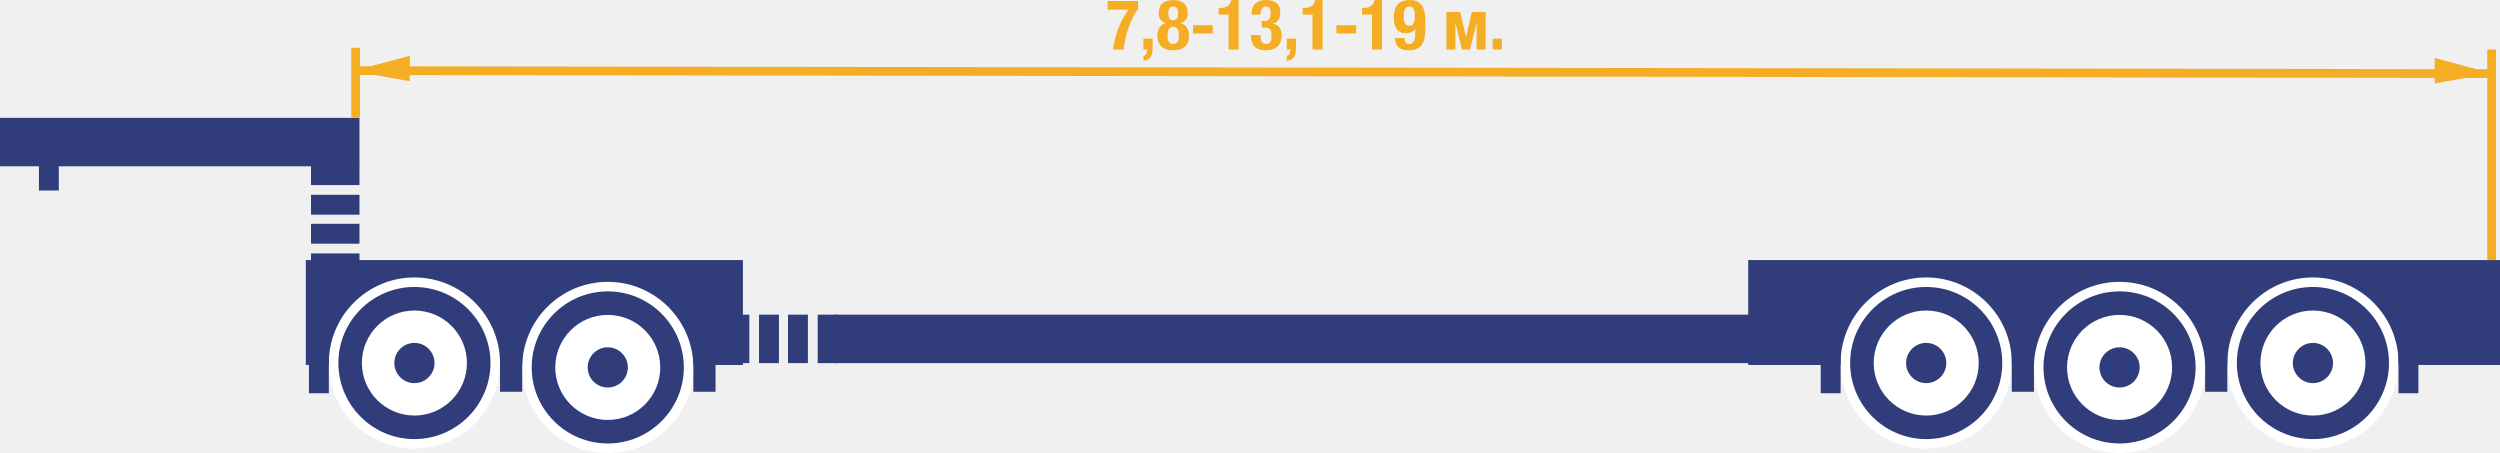
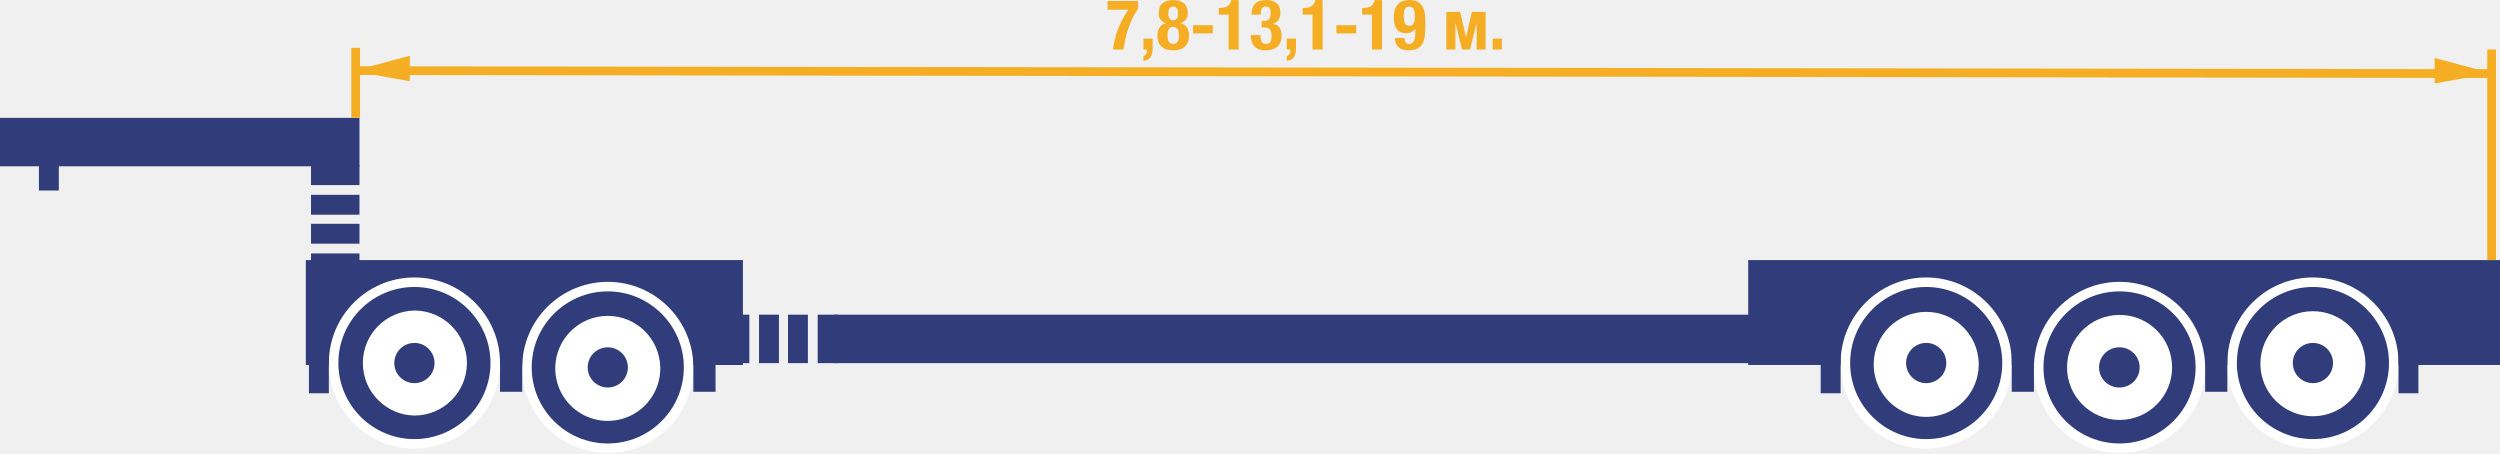
- <svg xmlns="http://www.w3.org/2000/svg" id="svg2" version="1.1" viewBox="0 0 285.984 51.82" height="51.82pt" width="285.984pt">
-   <defs id="defs4">
-     <g id="g6">
-       <symbol style="overflow:visible" id="glyph0-0" overflow="visible">
-         <path id="path9" d="m 3.531,-0.062 -3.062,0 0,-3.969 3.062,0 z m -3.125,-4.031 0,4.094 3.188,0 0,-4.094 z m 0,0" style="stroke:none" />
-       </symbol>
-       <symbol style="overflow:visible" id="glyph0-1" overflow="visible">
-         <path id="path12" d="m 1.453,0 1.156,0 0,-5.656 -0.844,0 C 1.703,-5.344 1.562,-5.113 1.344,-4.969 1.125,-4.82 0.82,-4.75 0.438,-4.75 l -0.109,0 0,0.75 1.125,0 z m 0,0" style="stroke:none" />
-       </symbol>
-       <symbol style="overflow:visible" id="glyph0-2" overflow="visible">
-         <path id="path15" d="m 2.609,-2.781 -2.25,0 0,0.938 2.25,0 z m 0,0" style="stroke:none" />
-       </symbol>
-       <symbol style="overflow:visible" id="glyph0-3" overflow="visible">
-         <path id="path18" d="m 1.266,-3.797 c 0,-0.156 0.004,-0.301 0.016,-0.438 C 1.289,-4.367 1.316,-4.488 1.359,-4.594 1.41,-4.695 1.477,-4.773 1.562,-4.828 1.645,-4.879 1.754,-4.906 1.891,-4.906 c 0.133,0 0.242,0.027 0.328,0.078 0.082,0.055 0.145,0.133 0.188,0.234 0.039,0.094 0.066,0.215 0.078,0.359 0.02,0.137 0.031,0.281 0.031,0.438 0,0.387 -0.047,0.664 -0.141,0.828 -0.094,0.168 -0.258,0.25 -0.484,0.25 -0.23,0 -0.391,-0.082 -0.484,-0.25 C 1.312,-3.133 1.266,-3.41 1.266,-3.797 Z m 0.094,2.484 -1.109,0 c 0,0.273 0.039,0.5 0.125,0.688 0.094,0.18 0.211,0.324 0.359,0.438 0.145,0.105 0.312,0.18 0.5,0.219 0.188,0.039 0.383,0.062 0.594,0.062 0.457,0 0.816,-0.086 1.078,-0.25 0.258,-0.176 0.445,-0.406 0.562,-0.688 0.125,-0.289 0.195,-0.625 0.219,-1 0.031,-0.375 0.047,-0.766 0.047,-1.172 0,-0.344 -0.023,-0.676 -0.062,-1 -0.043,-0.32 -0.125,-0.602 -0.25,-0.844 C 3.297,-5.098 3.113,-5.289 2.875,-5.438 2.645,-5.582 2.332,-5.656 1.938,-5.656 c -0.637,0 -1.102,0.172 -1.391,0.516 -0.293,0.344 -0.438,0.844 -0.438,1.5 0,0.262 0.023,0.5 0.078,0.719 C 0.238,-2.711 0.316,-2.531 0.422,-2.375 0.535,-2.219 0.68,-2.094 0.859,-2 1.035,-1.914 1.25,-1.875 1.5,-1.875 1.75,-1.875 1.961,-1.914 2.141,-2 2.328,-2.094 2.469,-2.211 2.562,-2.359 l 0.016,0 0,0.281 c 0,0.211 -0.012,0.402 -0.031,0.578 -0.012,0.18 -0.043,0.328 -0.094,0.453 -0.055,0.125 -0.125,0.227 -0.219,0.297 -0.086,0.074 -0.203,0.109 -0.359,0.109 -0.199,0 -0.336,-0.055 -0.406,-0.172 -0.074,-0.125 -0.109,-0.289 -0.109,-0.5 z m 0,0" style="stroke:none" />
-       </symbol>
-       <symbol style="overflow:visible" id="glyph0-4" overflow="visible">
-         <path id="path21" d="" style="stroke:none" />
-       </symbol>
-       <symbol style="overflow:visible" id="glyph0-5" overflow="visible">
-         <path id="path24" d="m 0.375,-4.297 1.562,0 0.672,2.875 0.672,-2.875 1.578,0 0,4.297 -1.031,0 0,-3.062 L 3.078,0 2.156,0 1.406,-3.062 1.406,0 0.375,0 Z m 0,0" style="stroke:none" />
-       </symbol>
-       <symbol style="overflow:visible" id="glyph0-6" overflow="visible">
-         <path id="path27" d="m 1.484,-1.25 -1.047,0 0,1.25 1.047,0 z m 0,0" style="stroke:none" />
-       </symbol>
-       <symbol style="overflow:visible" id="glyph0-7" overflow="visible">
-         <path id="path30" d="m 1.312,-1.766 c 0,-0.383 0.047,-0.656 0.141,-0.812 0.102,-0.164 0.27,-0.25 0.5,-0.25 0.219,0 0.375,0.086 0.469,0.25 0.102,0.156 0.156,0.43 0.156,0.812 0,0.168 -0.012,0.32 -0.031,0.453 C 2.535,-1.176 2.508,-1.055 2.469,-0.953 2.426,-0.859 2.363,-0.781 2.281,-0.719 2.195,-0.664 2.086,-0.641 1.953,-0.641 1.816,-0.641 1.707,-0.664 1.625,-0.719 1.539,-0.781 1.477,-0.859 1.438,-0.953 1.395,-1.055 1.363,-1.176 1.344,-1.312 1.32,-1.445 1.312,-1.598 1.312,-1.766 Z m 1.172,-2.453 1.109,0 c -0.012,-0.27 -0.062,-0.5 -0.156,-0.688 -0.086,-0.188 -0.199,-0.332 -0.344,-0.438 -0.137,-0.113 -0.305,-0.191 -0.5,-0.234 -0.188,-0.051 -0.383,-0.078 -0.578,-0.078 -0.469,0 -0.836,0.09 -1.094,0.266 -0.25,0.168 -0.438,0.398 -0.562,0.688 -0.117,0.293 -0.188,0.625 -0.219,1 -0.023,0.375 -0.031,0.766 -0.031,1.172 0,0.344 0.016,0.68 0.047,1 0.039,0.312 0.125,0.594 0.25,0.844 0.125,0.242 0.301,0.434 0.531,0.578 0.238,0.133 0.555,0.203 0.953,0.203 0.645,0 1.113,-0.164 1.406,-0.5 0.289,-0.344 0.438,-0.844 0.438,-1.5 0,-0.258 -0.027,-0.492 -0.078,-0.703 -0.055,-0.219 -0.137,-0.406 -0.25,-0.562 C 3.301,-3.336 3.16,-3.461 2.984,-3.547 2.805,-3.641 2.594,-3.688 2.344,-3.688 2.082,-3.688 1.863,-3.641 1.688,-3.547 1.508,-3.461 1.375,-3.344 1.281,-3.188 l -0.016,0 0,-0.281 c 0,-0.207 0.004,-0.398 0.016,-0.578 C 1.301,-4.223 1.336,-4.375 1.391,-4.5 c 0.051,-0.133 0.125,-0.234 0.219,-0.297 0.094,-0.07 0.211,-0.109 0.359,-0.109 0.188,0 0.316,0.059 0.391,0.172 0.082,0.117 0.125,0.289 0.125,0.516 z m 0,0" style="stroke:none" />
-       </symbol>
-       <symbol style="overflow:visible" id="glyph0-8" overflow="visible">
-         <path id="path33" d="m 1.484,-1.25 -1.047,0 0,1.25 0.406,0 0,0.109 c 0,0.145 -0.039,0.281 -0.109,0.406 -0.062,0.125 -0.164,0.195 -0.297,0.219 l 0,0.562 C 0.645,1.273 0.816,1.223 0.953,1.141 1.086,1.055 1.195,0.945 1.281,0.812 1.363,0.688 1.414,0.535 1.438,0.359 1.469,0.18 1.484,-0.004 1.484,-0.203 Z m 0,0" style="stroke:none" />
-       </symbol>
-       <symbol style="overflow:visible" id="glyph0-9" overflow="visible">
-         <path id="path36" d="m 3.406,-4.656 0,-0.891 -2.953,0 -0.219,3.078 1.031,0 c 0.02,-0.164 0.07,-0.289 0.156,-0.375 0.094,-0.094 0.223,-0.141 0.391,-0.141 0.133,0 0.242,0.023 0.328,0.062 0.082,0.031 0.148,0.094 0.203,0.188 0.051,0.086 0.086,0.203 0.109,0.359 0.02,0.156 0.031,0.352 0.031,0.578 0,0.375 -0.055,0.656 -0.156,0.844 C 2.223,-0.773 2.051,-0.688 1.812,-0.688 1.688,-0.688 1.586,-0.719 1.516,-0.781 1.441,-0.844 1.383,-0.922 1.344,-1.016 1.301,-1.109 1.273,-1.207 1.266,-1.312 1.254,-1.414 1.25,-1.516 1.25,-1.609 l -1.109,0 0,0.141 c 0,0.168 0.02,0.344 0.062,0.531 0.039,0.18 0.117,0.344 0.234,0.5 0.113,0.156 0.281,0.289 0.5,0.391 0.227,0.094 0.52,0.141 0.875,0.141 0.363,0 0.66,-0.047 0.891,-0.141 0.238,-0.094 0.426,-0.234 0.562,-0.422 C 3.398,-0.656 3.492,-0.875 3.547,-1.125 3.598,-1.383 3.625,-1.672 3.625,-1.984 c 0,-0.219 -0.023,-0.438 -0.062,-0.656 C 3.52,-2.859 3.445,-3.051 3.344,-3.219 3.238,-3.395 3.098,-3.535 2.922,-3.641 2.742,-3.742 2.52,-3.797 2.25,-3.797 2,-3.797 1.789,-3.758 1.625,-3.688 1.457,-3.625 1.316,-3.52 1.203,-3.375 l -0.016,0 0.125,-1.281 z m 0,0" style="stroke:none" />
-       </symbol>
-       <symbol style="overflow:visible" id="glyph0-10" overflow="visible">
-         <path id="path39" d="m 0.141,-2.641 c 0,0.5 0.023,0.93 0.078,1.281 0.062,0.344 0.16,0.625 0.297,0.844 0.133,0.219 0.316,0.375 0.547,0.469 0.227,0.094 0.516,0.141 0.859,0.141 0.414,0 0.742,-0.078 0.984,-0.234 C 3.145,-0.305 3.32,-0.531 3.438,-0.812 3.551,-1.094 3.625,-1.41 3.656,-1.766 3.688,-2.129 3.703,-2.508 3.703,-2.906 c 0,-0.5 -0.031,-0.926 -0.094,-1.281 C 3.555,-4.539 3.461,-4.828 3.328,-5.047 3.191,-5.266 3.008,-5.422 2.781,-5.516 2.551,-5.609 2.266,-5.656 1.922,-5.656 c -0.43,0 -0.762,0.086 -1,0.25 -0.23,0.168 -0.406,0.391 -0.531,0.672 -0.117,0.281 -0.188,0.605 -0.219,0.969 -0.023,0.355 -0.031,0.73 -0.031,1.125 z m 1.156,0.25 0,-0.625 c 0,-0.352 0.008,-0.648 0.031,-0.891 0.02,-0.25 0.051,-0.445 0.094,-0.594 0.039,-0.156 0.102,-0.258 0.188,-0.312 0.082,-0.062 0.188,-0.094 0.312,-0.094 0.125,0 0.223,0.027 0.297,0.078 0.082,0.043 0.145,0.133 0.188,0.266 0.051,0.125 0.086,0.305 0.109,0.531 0.02,0.219 0.031,0.512 0.031,0.875 l 0,0.609 c 0,0.367 -0.012,0.672 -0.031,0.922 -0.023,0.242 -0.055,0.434 -0.094,0.578 -0.043,0.148 -0.105,0.25 -0.188,0.312 -0.086,0.062 -0.188,0.094 -0.312,0.094 -0.125,0 -0.23,-0.02 -0.312,-0.062 C 1.535,-0.754 1.473,-0.844 1.422,-0.969 1.379,-1.102 1.348,-1.285 1.328,-1.516 c -0.023,-0.227 -0.031,-0.52 -0.031,-0.875 z m 0,0" style="stroke:none" />
-       </symbol>
-       <symbol style="overflow:visible" id="glyph0-11" overflow="visible">
-         <path id="path42" d="m 3.656,-5.547 -3.484,0 0,0.984 2.391,0 C 2.281,-4.176 2.035,-3.785 1.828,-3.391 1.629,-3.004 1.457,-2.613 1.312,-2.219 1.176,-1.832 1.066,-1.453 0.984,-1.078 0.898,-0.703 0.836,-0.344 0.797,0 L 2,0 c 0.051,-0.395 0.117,-0.801 0.203,-1.219 0.094,-0.414 0.207,-0.82 0.344,-1.219 0.145,-0.406 0.305,-0.797 0.484,-1.172 0.188,-0.375 0.395,-0.727 0.625,-1.062 z m 0,0" style="stroke:none" />
-       </symbol>
-       <symbol style="overflow:visible" id="glyph0-12" overflow="visible">
-         <path id="path45" d="m 1.266,-1.656 -1.109,0 0,0.031 c 0,0.543 0.133,0.965 0.406,1.266 C 0.832,-0.055 1.242,0.094 1.797,0.094 2.191,0.094 2.508,0.039 2.75,-0.062 3,-0.164 3.191,-0.301 3.328,-0.469 3.461,-0.633 3.555,-0.816 3.609,-1.016 3.66,-1.211 3.688,-1.41 3.688,-1.609 3.688,-1.961 3.609,-2.258 3.453,-2.5 3.297,-2.738 3.035,-2.883 2.672,-2.938 l 0,-0.016 c 0.27,-0.062 0.477,-0.203 0.625,-0.422 0.156,-0.219 0.234,-0.492 0.234,-0.828 0,-0.5 -0.141,-0.863 -0.422,-1.094 C 2.828,-5.535 2.426,-5.656 1.906,-5.656 c -0.543,0 -0.961,0.137 -1.25,0.406 -0.281,0.273 -0.422,0.695 -0.422,1.266 l 1.062,0 c 0,-0.133 0.004,-0.258 0.016,-0.375 0.02,-0.113 0.051,-0.211 0.094,-0.297 0.039,-0.082 0.098,-0.145 0.172,-0.188 0.082,-0.039 0.18,-0.062 0.297,-0.062 0.188,0 0.328,0.059 0.422,0.172 0.094,0.105 0.141,0.293 0.141,0.562 0,0.125 -0.016,0.242 -0.047,0.344 -0.023,0.105 -0.059,0.199 -0.109,0.281 -0.055,0.086 -0.121,0.152 -0.203,0.203 -0.086,0.055 -0.184,0.078 -0.297,0.078 l -0.375,0 0,0.75 0.375,0 c 0.164,0 0.297,0.027 0.391,0.078 0.094,0.055 0.164,0.125 0.219,0.219 0.051,0.086 0.086,0.184 0.109,0.297 0.02,0.117 0.031,0.242 0.031,0.375 0,0.117 -0.012,0.23 -0.031,0.344 -0.012,0.117 -0.039,0.215 -0.078,0.297 -0.043,0.086 -0.105,0.152 -0.188,0.203 -0.086,0.043 -0.199,0.062 -0.344,0.062 -0.25,0 -0.418,-0.082 -0.5,-0.25 -0.086,-0.176 -0.125,-0.43 -0.125,-0.766 z m 0,0" style="stroke:none" />
-       </symbol>
-       <symbol style="overflow:visible" id="glyph0-13" overflow="visible">
-         <path id="path48" d="m 0.109,-2.125 0,0.953 2.016,0 0,1.172 1.062,0 0,-1.172 0.547,0 0,-0.906 -0.547,0 0,-3.578 -1.203,0 z M 2.125,-4.219 l 0,2.141 -1.109,0 1.094,-2.141 z m 0,0" style="stroke:none" />
-       </symbol>
-     </g>
-   </defs>
-   <path style="fill:#303d7a;fill-opacity:1;fill-rule:nonzero;stroke:none" d="m 285.984,41.75 -86,0 0,-12 86,0 z m 0,0" id="path299" />
-   <path style="fill:#303d7a;fill-opacity:1;fill-rule:nonzero;stroke:none" d="m 41.121,19.023 -41.121,0 0,-5.543 41.121,0 z m 0,0" id="path301" />
-   <path style="fill:#303d7a;fill-opacity:1;fill-rule:nonzero;stroke:none" d="m 212.793,41.539 -117.391,0 0,-5.543 117.391,0 z m 0,0" id="path303" />
-   <path style="fill:#303d7a;fill-opacity:1;fill-rule:nonzero;stroke:none" d="m 6.727,21.793 -2.273,0 0,-5.543 2.273,0 z m 0,0" id="path305" />
-   <path style="fill:#303d7a;fill-opacity:1;fill-rule:nonzero;stroke:none" d="m 35.578,25.601 5.543,0 0,2.273 -5.543,0 z m 0,0" id="path307" />
-   <path style="fill:#303d7a;fill-opacity:1;fill-rule:nonzero;stroke:none" d="m 35.578,28.992 5.543,0 0,2.277 -5.543,0 z m 0,0" id="path309" />
-   <path style="fill:#303d7a;fill-opacity:1;fill-rule:nonzero;stroke:none" d="m 35.578,22.285 5.543,0 0,2.273 -5.543,0 z m 0,0" id="path311" />
-   <path style="fill:#303d7a;fill-opacity:1;fill-rule:nonzero;stroke:none" d="m 35.578,18.898 5.543,0 0,2.273 -5.543,0 z m 0,0" id="path313" />
-   <path style="fill:#303d7a;fill-opacity:1;fill-rule:nonzero;stroke:none" d="m 90.144,35.996 2.273,0 0,5.543 -2.273,0 z m 0,0" id="path315" />
-   <path style="fill:#303d7a;fill-opacity:1;fill-rule:nonzero;stroke:none" d="m 93.539,35.996 2.273,0 0,5.543 -2.273,0 z m 0,0" id="path317" />
-   <path style="fill:#303d7a;fill-opacity:1;fill-rule:nonzero;stroke:none" d="m 86.828,35.996 2.277,0 0,5.543 -2.277,0 z m 0,0" id="path319" />
-   <path style="fill:#303d7a;fill-opacity:1;fill-rule:nonzero;stroke:none" d="m 83.441,35.996 2.277,0 0,5.543 -2.277,0 z m 0,0" id="path321" />
-   <path style="fill:#303d7a;fill-opacity:1;fill-rule:nonzero;stroke:none" d="m 273.832,41.527 c 0,5.105 -4.141,9.246 -9.25,9.246 -5.105,0 -9.242,-4.141 -9.242,-9.246 0,-5.105 4.137,-9.242 9.242,-9.242 5.109,0 9.25,4.137 9.25,9.242" id="path331" />
-   <path style="fill:#ffffff;fill-opacity:1;fill-rule:nonzero;stroke:none" d="m 264.582,32.828 c -4.797,0 -8.699,3.902 -8.699,8.699 0,4.797 3.902,8.703 8.699,8.703 4.801,0 8.703,-3.906 8.703,-8.703 0,-4.797 -3.902,-8.699 -8.703,-8.699 m 0,18.488 c -5.398,0 -9.789,-4.391 -9.789,-9.789 0,-5.398 4.391,-9.789 9.789,-9.789 5.398,0 9.793,4.391 9.793,9.789 0,5.398 -4.395,9.789 -9.793,9.789" id="path333" />
-   <path style="fill:#ffffff;fill-opacity:1;fill-rule:nonzero;stroke:none" d="m 270.59,41.527 c 0,3.316 -2.687,6.008 -6.004,6.008 -3.32,0 -6.008,-2.691 -6.008,-6.008 0,-3.316 2.688,-6.004 6.008,-6.004 3.316,0 6.004,2.688 6.004,6.004" id="path335" />
-   <path style="fill:#303d7a;fill-opacity:1;fill-rule:nonzero;stroke:none" d="m 266.34,41.527 c 0,0.973 -0.789,1.754 -1.754,1.754 -0.969,0 -1.758,-0.781 -1.758,-1.754 0,-0.969 0.789,-1.754 1.758,-1.754 0.965,0 1.754,0.785 1.754,1.754" id="path337" />
-   <path style="fill:#303d7a;fill-opacity:1;fill-rule:nonzero;stroke:none" d="m 264.582,43.828 c -1.266,0 -2.297,-1.031 -2.297,-2.301 0,-1.266 1.031,-2.301 2.297,-2.301 1.27,0 2.301,1.035 2.301,2.301 0,1.27 -1.031,2.301 -2.301,2.301" id="path339" />
-   <path style="fill:#303d7a;fill-opacity:1;fill-rule:nonzero;stroke:none" d="m 251.711,42.031 c 0,5.105 -4.141,9.246 -9.246,9.246 -5.105,0 -9.246,-4.141 -9.246,-9.246 0,-5.105 4.141,-9.246 9.246,-9.246 5.105,0 9.246,4.141 9.246,9.246" id="path341" />
-   <path style="fill:#ffffff;fill-opacity:1;fill-rule:nonzero;stroke:none" d="m 242.465,33.332 c -4.797,0 -8.703,3.898 -8.703,8.699 0,4.797 3.906,8.699 8.703,8.699 4.797,0 8.699,-3.902 8.699,-8.699 0,-4.801 -3.902,-8.699 -8.699,-8.699 m 0,18.488 c -5.398,0 -9.793,-4.391 -9.793,-9.789 0,-5.398 4.395,-9.789 9.793,-9.789 5.398,0 9.789,4.391 9.789,9.789 0,5.398 -4.391,9.789 -9.789,9.789" id="path343" />
-   <path style="fill:#ffffff;fill-opacity:1;fill-rule:nonzero;stroke:none" d="m 248.473,42.031 c 0,3.316 -2.691,6.008 -6.008,6.008 -3.316,0 -6.008,-2.691 -6.008,-6.008 0,-3.316 2.691,-6.008 6.008,-6.008 3.316,0 6.008,2.691 6.008,6.008" id="path345" />
-   <path style="fill:#303d7a;fill-opacity:1;fill-rule:nonzero;stroke:none" d="m 244.219,42.031 c 0,0.969 -0.785,1.754 -1.754,1.754 -0.969,0 -1.754,-0.785 -1.754,-1.754 0,-0.969 0.785,-1.754 1.754,-1.754 0.969,0 1.754,0.785 1.754,1.754" id="path347" />
-   <path style="fill:#303d7a;fill-opacity:1;fill-rule:nonzero;stroke:none" d="m 242.465,44.328 c -1.27,0 -2.301,-1.027 -2.301,-2.297 0,-1.266 1.031,-2.301 2.301,-2.301 1.27,0 2.297,1.035 2.297,2.301 0,1.27 -1.027,2.297 -2.297,2.297" id="path349" />
-   <path style="fill:#303d7a;fill-opacity:1;fill-rule:nonzero;stroke:none" d="m 229.59,41.527 c 0,5.105 -4.137,9.246 -9.246,9.246 -5.105,0 -9.246,-4.141 -9.246,-9.246 0,-5.105 4.141,-9.242 9.246,-9.242 5.109,0 9.246,4.137 9.246,9.242" id="path351" />
-   <path style="fill:#ffffff;fill-opacity:1;fill-rule:nonzero;stroke:none" d="m 220.344,32.828 c -4.797,0 -8.699,3.902 -8.699,8.699 0,4.797 3.902,8.703 8.699,8.703 4.797,0 8.703,-3.906 8.703,-8.703 0,-4.797 -3.906,-8.699 -8.703,-8.699 m 0,18.488 c -5.398,0 -9.789,-4.391 -9.789,-9.789 0,-5.398 4.391,-9.789 9.789,-9.789 5.398,0 9.793,4.391 9.793,9.789 0,5.398 -4.395,9.789 -9.793,9.789" id="path353" />
-   <path style="fill:#ffffff;fill-opacity:1;fill-rule:nonzero;stroke:none" d="m 226.352,41.527 c 0,3.316 -2.691,6.008 -6.008,6.008 -3.316,0 -6.004,-2.691 -6.004,-6.008 0,-3.316 2.687,-6.004 6.004,-6.004 3.316,0 6.008,2.688 6.008,6.004" id="path355" />
-   <path style="fill:#303d7a;fill-opacity:1;fill-rule:nonzero;stroke:none" d="m 222.098,41.527 c 0,0.973 -0.785,1.754 -1.754,1.754 -0.969,0 -1.754,-0.781 -1.754,-1.754 0,-0.969 0.785,-1.754 1.754,-1.754 0.969,0 1.754,0.785 1.754,1.754" id="path357" />
-   <path style="fill:#303d7a;fill-opacity:1;fill-rule:nonzero;stroke:none" d="m 220.344,43.828 c -1.266,0 -2.301,-1.031 -2.301,-2.301 0,-1.266 1.035,-2.301 2.301,-2.301 1.27,0 2.301,1.035 2.301,2.301 0,1.27 -1.031,2.301 -2.301,2.301" id="path359" />
-   <path style="fill:#303d7a;fill-opacity:1;fill-rule:nonzero;stroke:none" d="m 210.555,44.984 -2.277,0 0,-5.543 2.277,0 z m 0,0" id="path361" />
-   <path style="fill:#303d7a;fill-opacity:1;fill-rule:nonzero;stroke:none" d="m 276.648,44.984 -2.273,0 0,-5.543 2.273,0 z m 0,0" id="path363" />
-   <path style="fill:#303d7a;fill-opacity:1;fill-rule:nonzero;stroke:none" d="m 232.672,44.816 -2.539,0 0,-5.543 2.539,0 z m 0,0" id="path365" />
-   <path style="fill:#303d7a;fill-opacity:1;fill-rule:nonzero;stroke:none" d="m 254.793,44.816 -2.539,0 0,-5.543 2.539,0 z m 0,0" id="path367" />
-   <path style="fill:#303d7a;fill-opacity:1;fill-rule:nonzero;stroke:none" d="m 84.984,41.75 -50,0 0,-12 50,0 z m 0,0" id="path369" />
-   <path style="fill:#303d7a;fill-opacity:1;fill-rule:nonzero;stroke:none" d="m 78.773,42.031 c 0,5.105 -4.141,9.246 -9.246,9.246 -5.105,0 -9.246,-4.141 -9.246,-9.246 0,-5.105 4.141,-9.246 9.246,-9.246 5.105,0 9.246,4.141 9.246,9.246" id="path371" />
-   <path style="fill:#ffffff;fill-opacity:1;fill-rule:nonzero;stroke:none" d="m 69.527,33.332 c -4.797,0 -8.703,3.898 -8.703,8.699 0,4.797 3.906,8.699 8.703,8.699 4.797,0 8.699,-3.902 8.699,-8.699 0,-4.801 -3.902,-8.699 -8.699,-8.699 m 0,18.488 c -5.398,0 -9.793,-4.391 -9.793,-9.789 0,-5.398 4.395,-9.789 9.793,-9.789 5.398,0 9.789,4.391 9.789,9.789 0,5.398 -4.391,9.789 -9.789,9.789" id="path373" />
-   <path style="fill:#ffffff;fill-opacity:1;fill-rule:nonzero;stroke:none" d="m 75.531,42.031 c 0,3.316 -2.688,6.008 -6.004,6.008 -3.316,0 -6.008,-2.691 -6.008,-6.008 0,-3.316 2.691,-6.008 6.008,-6.008 3.316,0 6.004,2.691 6.004,6.008" id="path375" />
-   <path style="fill:#303d7a;fill-opacity:1;fill-rule:nonzero;stroke:none" d="m 71.281,42.031 c 0,0.969 -0.785,1.754 -1.754,1.754 -0.969,0 -1.754,-0.785 -1.754,-1.754 0,-0.969 0.785,-1.754 1.754,-1.754 0.969,0 1.754,0.785 1.754,1.754" id="path377" />
-   <path style="fill:#303d7a;fill-opacity:1;fill-rule:nonzero;stroke:none" d="m 69.527,44.328 c -1.27,0 -2.301,-1.027 -2.301,-2.297 0,-1.266 1.031,-2.301 2.301,-2.301 1.266,0 2.297,1.035 2.297,2.301 0,1.27 -1.031,2.297 -2.297,2.297" id="path379" />
-   <path style="fill:#303d7a;fill-opacity:1;fill-rule:nonzero;stroke:none" d="m 56.652,41.527 c 0,5.105 -4.141,9.246 -9.246,9.246 -5.105,0 -9.246,-4.141 -9.246,-9.246 0,-5.105 4.141,-9.242 9.246,-9.242 5.105,0 9.246,4.137 9.246,9.242" id="path381" />
-   <path style="fill:#ffffff;fill-opacity:1;fill-rule:nonzero;stroke:none" d="m 47.406,32.828 c -4.797,0 -8.699,3.902 -8.699,8.699 0,4.797 3.902,8.703 8.699,8.703 4.797,0 8.703,-3.906 8.703,-8.703 0,-4.797 -3.906,-8.699 -8.703,-8.699 m 0,18.488 c -5.398,0 -9.789,-4.391 -9.789,-9.789 0,-5.398 4.391,-9.789 9.789,-9.789 5.398,0 9.793,4.391 9.793,9.789 0,5.398 -4.395,9.789 -9.793,9.789" id="path383" />
-   <path style="fill:#ffffff;fill-opacity:1;fill-rule:nonzero;stroke:none" d="m 53.414,41.527 c 0,3.316 -2.691,6.008 -6.008,6.008 -3.316,0 -6.008,-2.691 -6.008,-6.008 0,-3.316 2.691,-6.004 6.008,-6.004 3.316,0 6.008,2.688 6.008,6.004" id="path385" />
-   <path style="fill:#303d7a;fill-opacity:1;fill-rule:nonzero;stroke:none" d="m 49.16,41.527 c 0,0.973 -0.785,1.754 -1.754,1.754 -0.969,0 -1.754,-0.781 -1.754,-1.754 0,-0.969 0.785,-1.754 1.754,-1.754 0.969,0 1.754,0.785 1.754,1.754" id="path387" />
-   <path style="fill:#303d7a;fill-opacity:1;fill-rule:nonzero;stroke:none" d="m 47.406,43.828 c -1.266,0 -2.297,-1.031 -2.297,-2.301 0,-1.266 1.031,-2.301 2.297,-2.301 1.27,0 2.301,1.035 2.301,2.301 0,1.27 -1.031,2.301 -2.301,2.301" id="path389" />
-   <path style="fill:#303d7a;fill-opacity:1;fill-rule:nonzero;stroke:none" d="m 37.617,44.984 -2.277,0 0,-5.543 2.277,0 z m 0,0" id="path391" />
-   <path style="fill:#303d7a;fill-opacity:1;fill-rule:nonzero;stroke:none" d="m 59.738,44.816 -2.539,0 0,-5.543 2.539,0 z m 0,0" id="path393" />
-   <path style="fill:#303d7a;fill-opacity:1;fill-rule:nonzero;stroke:none" d="m 81.855,44.816 -2.539,0 0,-5.543 2.539,0 z m 0,0" id="path395" />
-   <path style="fill:#f5ae23;fill-opacity:1;fill-rule:nonzero;stroke:none" d="m 41.187,13.465 -1,0 0,-7.996 1,0 z m 0,0" id="path1399" />
-   <path style="fill:#f5ae23;fill-opacity:1;fill-rule:nonzero;stroke:none" d="m 285.527,29.75 -1,0 0,-24.086 1,0 z m 0,0" id="path1401" />
-   <path style="fill:#f5ae23;fill-opacity:1;fill-rule:nonzero;stroke:none" d="M 285.027,8.918 41.168,8.582 l 0.004,-1 L 285.027,7.918 Z m 0,0" id="path1403" />
-   <path style="fill:#f5ae23;fill-opacity:1;fill-rule:nonzero;stroke:none" d="M 46.867,9.293 40.363,8.129 46.887,6.375 Z m 0,0" id="path1405" />
-   <path style="fill:#f5ae23;fill-opacity:1;fill-rule:nonzero;stroke:none" d="m 278.523,9.543 6.504,-1.164 -6.523,-1.754 z m 0,0" id="path1407" />
-   <path style="fill:#f5ae23;fill-opacity:1;fill-rule:nonzero;stroke:none" d="m 130.191,0.996 c -0.234,0.328 -0.441,0.684 -0.629,1.062 -0.184,0.375 -0.344,0.77 -0.48,1.168 -0.141,0.398 -0.254,0.805 -0.344,1.219 -0.094,0.414 -0.16,0.82 -0.211,1.223 l -1.207,0 c 0.043,-0.344 0.105,-0.703 0.191,-1.078 0.086,-0.375 0.199,-0.758 0.34,-1.148 0.141,-0.387 0.312,-0.781 0.516,-1.176 0.203,-0.395 0.445,-0.781 0.723,-1.16 l -2.387,0 0,-0.992 3.488,0 z m 0,0" id="path1409" />
-   <path style="fill:#f5ae23;fill-opacity:1;fill-rule:nonzero;stroke:none" d="m 131.855,5.457 c 0,0.195 -0.016,0.387 -0.043,0.562 -0.031,0.18 -0.086,0.336 -0.164,0.465 -0.082,0.133 -0.188,0.238 -0.324,0.32 -0.137,0.086 -0.312,0.133 -0.523,0.156 l 0,-0.559 c 0.137,-0.027 0.242,-0.102 0.312,-0.223 0.07,-0.125 0.102,-0.262 0.102,-0.41 l 0,-0.102 -0.414,0 0,-1.25 1.055,0 z m 0,0" id="path1411" />
-   <path style="fill:#f5ae23;fill-opacity:1;fill-rule:nonzero;stroke:none" d="m 133.801,2.129 c 0.102,0.129 0.238,0.191 0.406,0.191 0.172,0 0.309,-0.062 0.41,-0.191 0.102,-0.125 0.152,-0.328 0.152,-0.602 0,-0.516 -0.188,-0.773 -0.562,-0.773 -0.371,0 -0.559,0.258 -0.559,0.773 0,0.273 0.051,0.477 0.152,0.602 m -0.219,2.301 c 0.016,0.121 0.051,0.223 0.102,0.312 0.051,0.09 0.117,0.156 0.203,0.207 0.086,0.051 0.195,0.074 0.32,0.074 0.129,0 0.234,-0.023 0.32,-0.074 0.086,-0.051 0.152,-0.117 0.203,-0.207 0.051,-0.09 0.086,-0.191 0.105,-0.312 0.019,-0.121 0.027,-0.246 0.027,-0.379 0,-0.141 -0.008,-0.27 -0.027,-0.383 -0.019,-0.117 -0.055,-0.223 -0.105,-0.309 -0.051,-0.09 -0.117,-0.16 -0.203,-0.211 -0.086,-0.047 -0.191,-0.074 -0.32,-0.074 -0.125,0 -0.234,0.027 -0.32,0.074 -0.086,0.051 -0.152,0.121 -0.203,0.211 -0.051,0.086 -0.086,0.191 -0.102,0.309 -0.019,0.113 -0.031,0.242 -0.031,0.383 0,0.133 0.012,0.258 0.031,0.379 m -0.941,-1.285 c 0.16,-0.254 0.398,-0.414 0.719,-0.477 l 0,-0.019 c -0.152,-0.035 -0.281,-0.094 -0.387,-0.176 -0.105,-0.078 -0.188,-0.168 -0.254,-0.273 -0.062,-0.098 -0.109,-0.207 -0.133,-0.316 -0.027,-0.113 -0.043,-0.219 -0.043,-0.32 0,-0.555 0.148,-0.953 0.445,-1.199 0.297,-0.238 0.703,-0.359 1.219,-0.359 0.52,0 0.926,0.121 1.223,0.359 0.293,0.246 0.441,0.645 0.441,1.199 0,0.102 -0.016,0.207 -0.043,0.32 -0.027,0.109 -0.074,0.219 -0.141,0.316 -0.062,0.105 -0.148,0.195 -0.25,0.273 -0.105,0.082 -0.23,0.141 -0.383,0.176 l 0,0.019 c 0.32,0.062 0.563,0.223 0.723,0.477 0.16,0.258 0.238,0.566 0.238,0.922 0,0.164 -0.019,0.344 -0.059,0.543 -0.039,0.199 -0.125,0.379 -0.254,0.551 -0.125,0.172 -0.309,0.312 -0.547,0.426 -0.238,0.109 -0.555,0.168 -0.949,0.168 -0.395,0 -0.711,-0.059 -0.945,-0.168 -0.238,-0.113 -0.422,-0.254 -0.551,-0.426 -0.125,-0.172 -0.211,-0.352 -0.25,-0.551 -0.039,-0.199 -0.062,-0.379 -0.062,-0.543 0,-0.355 0.082,-0.664 0.242,-0.922" id="path1413" />
-   <path style="fill:#f5ae23;fill-opacity:1;fill-rule:nonzero;stroke:none" d="m 138.734,3.824 -2.254,0 0,-0.941 2.254,0 z m 0,0" id="path1415" />
-   <path style="fill:#f5ae23;fill-opacity:1;fill-rule:nonzero;stroke:none" d="m 140.543,1.668 -1.129,0 0,-0.754 0.105,0 c 0.383,0 0.688,-0.07 0.91,-0.219 0.219,-0.141 0.359,-0.375 0.418,-0.691 l 0.848,0 0,5.664 -1.152,0 z m 0,0" id="path1417" />
-   <path style="fill:#f5ae23;fill-opacity:1;fill-rule:nonzero;stroke:none" d="m 144.324,4.766 c 0.082,0.176 0.25,0.262 0.5,0.262 0.137,0 0.25,-0.027 0.332,-0.074 0.082,-0.047 0.148,-0.113 0.191,-0.195 0.047,-0.082 0.074,-0.18 0.09,-0.293 0.012,-0.109 0.019,-0.227 0.019,-0.352 0,-0.129 -0.012,-0.25 -0.027,-0.363 -0.019,-0.113 -0.059,-0.219 -0.109,-0.309 -0.055,-0.09 -0.129,-0.16 -0.223,-0.215 -0.098,-0.055 -0.227,-0.082 -0.387,-0.082 l -0.383,0 0,-0.75 0.375,0 c 0.121,0 0.227,-0.027 0.309,-0.078 0.082,-0.047 0.148,-0.117 0.199,-0.199 0.051,-0.082 0.09,-0.176 0.113,-0.285 0.023,-0.105 0.035,-0.215 0.035,-0.336 0,-0.27 -0.043,-0.461 -0.137,-0.574 -0.09,-0.113 -0.23,-0.168 -0.414,-0.168 -0.125,0 -0.223,0.023 -0.301,0.066 -0.078,0.047 -0.137,0.109 -0.18,0.195 -0.043,0.082 -0.07,0.18 -0.086,0.289 -0.012,0.113 -0.019,0.234 -0.019,0.367 l -1.055,0 c 0,-0.562 0.141,-0.984 0.422,-1.258 C 143.875,0.141 144.289,0 144.832,0 c 0.516,0 0.918,0.121 1.203,0.355 0.285,0.23 0.43,0.602 0.43,1.102 0,0.34 -0.078,0.621 -0.23,0.836 -0.152,0.219 -0.363,0.355 -0.633,0.41 l 0,0.019 c 0.367,0.059 0.625,0.207 0.777,0.441 0.152,0.238 0.23,0.535 0.23,0.895 0,0.191 -0.027,0.391 -0.074,0.59 -0.047,0.203 -0.141,0.387 -0.281,0.555 -0.137,0.164 -0.328,0.297 -0.57,0.398 -0.242,0.102 -0.563,0.152 -0.957,0.152 -0.547,0 -0.957,-0.148 -1.23,-0.449 -0.273,-0.297 -0.41,-0.723 -0.41,-1.27 l 0,-0.023 1.105,0 c 0.004,0.328 0.051,0.582 0.133,0.754" id="path1419" />
-   <path style="fill:#f5ae23;fill-opacity:1;fill-rule:nonzero;stroke:none" d="m 148.254,5.457 c 0,0.195 -0.012,0.387 -0.043,0.562 -0.027,0.18 -0.082,0.336 -0.164,0.465 -0.078,0.133 -0.188,0.238 -0.324,0.32 -0.137,0.086 -0.309,0.133 -0.523,0.156 l 0,-0.559 c 0.141,-0.027 0.242,-0.102 0.313,-0.223 0.07,-0.125 0.105,-0.262 0.105,-0.41 l 0,-0.102 -0.418,0 0,-1.25 1.055,0 z m 0,0" id="path1421" />
-   <path style="fill:#f5ae23;fill-opacity:1;fill-rule:nonzero;stroke:none" d="m 150.144,1.668 -1.129,0 0,-0.754 0.105,0 c 0.383,0 0.684,-0.07 0.906,-0.219 0.223,-0.141 0.359,-0.375 0.422,-0.691 l 0.848,0 0,5.664 -1.152,0 z m 0,0" id="path1423" />
-   <path style="fill:#f5ae23;fill-opacity:1;fill-rule:nonzero;stroke:none" d="m 155.137,3.824 -2.258,0 0,-0.941 2.258,0 z m 0,0" id="path1425" />
-   <path style="fill:#f5ae23;fill-opacity:1;fill-rule:nonzero;stroke:none" d="m 156.945,1.668 -1.129,0 0,-0.754 0.102,0 c 0.387,0 0.688,-0.07 0.91,-0.219 0.219,-0.141 0.359,-0.375 0.418,-0.691 l 0.848,0 0,5.664 -1.148,0 z m 0,0" id="path1427" />
-   <path style="fill:#f5ae23;fill-opacity:1;fill-rule:nonzero;stroke:none" d="m 160.734,2.699 c 0.098,0.164 0.258,0.246 0.48,0.246 0.23,0 0.391,-0.082 0.488,-0.246 0.098,-0.168 0.145,-0.441 0.145,-0.824 0,-0.16 -0.008,-0.309 -0.023,-0.449 -0.016,-0.137 -0.047,-0.258 -0.094,-0.355 -0.047,-0.102 -0.109,-0.176 -0.191,-0.23 -0.082,-0.059 -0.191,-0.086 -0.324,-0.086 -0.137,0 -0.25,0.027 -0.332,0.086 -0.082,0.055 -0.145,0.133 -0.188,0.234 -0.043,0.102 -0.07,0.219 -0.082,0.355 -0.016,0.137 -0.023,0.285 -0.023,0.445 0,0.383 0.051,0.656 0.145,0.824 m 0.062,2.145 c 0.074,0.121 0.211,0.184 0.402,0.184 0.156,0 0.277,-0.035 0.367,-0.109 0.09,-0.074 0.16,-0.172 0.215,-0.301 0.047,-0.125 0.082,-0.277 0.098,-0.453 0.016,-0.18 0.023,-0.371 0.023,-0.578 l 0,-0.273 -0.016,0 c -0.094,0.145 -0.234,0.262 -0.41,0.352 -0.18,0.086 -0.398,0.129 -0.652,0.129 -0.25,0 -0.465,-0.043 -0.641,-0.129 -0.176,-0.09 -0.32,-0.211 -0.43,-0.371 -0.109,-0.156 -0.188,-0.344 -0.238,-0.559 -0.051,-0.219 -0.078,-0.453 -0.078,-0.707 0,-0.656 0.148,-1.16 0.438,-1.504 0.293,-0.348 0.758,-0.52 1.395,-0.52 0.398,0 0.711,0.07 0.945,0.219 0.234,0.145 0.414,0.34 0.539,0.582 0.125,0.246 0.207,0.527 0.246,0.844 0.035,0.32 0.055,0.652 0.055,1 0,0.406 -0.012,0.797 -0.035,1.172 -0.023,0.379 -0.098,0.711 -0.215,0.996 -0.121,0.289 -0.312,0.52 -0.57,0.688 -0.258,0.168 -0.617,0.25 -1.082,0.25 -0.203,0 -0.398,-0.019 -0.59,-0.059 -0.188,-0.043 -0.355,-0.117 -0.5,-0.227 -0.145,-0.109 -0.258,-0.254 -0.348,-0.438 -0.086,-0.188 -0.133,-0.414 -0.141,-0.688 l 1.105,0 c 0,0.215 0.039,0.383 0.117,0.5" id="path1429" />
-   <path style="fill:#f5ae23;fill-opacity:1;fill-rule:nonzero;stroke:none" d="m 165.453,1.363 1.578,0 0.672,2.879 0.672,-2.879 1.574,0 0,4.305 -1.031,0 0,-3.059 -0.758,3.059 -0.914,0 -0.758,-3.059 0,3.059 -1.035,0 z m 0,0" id="path1431" />
-   <path style="fill:#f5ae23;fill-opacity:1;fill-rule:nonzero;stroke:none" d="m 171.805,5.664 -1.055,0 0,-1.246 1.055,0 z m 0,0" id="path1433" />
+ <svg xmlns="http://www.w3.org/2000/svg" viewBox="0 0 285.984 51.82" height="69.094" width="381.312">
+   <path d="M285.984 41.75h-86v-12h86zM41.121 19.023H0V13.48h41.121zm0 0" fill="#303d7a" />
+   <path d="M212.793 41.539H95.403v-5.543h117.39zM6.727 21.793H4.453V16.25h2.274zm28.851 3.808h5.543v2.274h-5.543zm0 3.391h5.543v2.277h-5.543zm0-6.707h5.543v2.274h-5.543zm0-3.387h5.543v2.274h-5.543zm54.566 17.098h2.274v5.543h-2.274zm0 0" fill="#303d7a" />
+   <path d="M93.539 35.996h2.273v5.543H93.54zm-6.711 0h2.277v5.543h-2.277zm-3.387 0h2.278v5.543H83.44zm190.391 5.531c0 5.106-4.14 9.246-9.25 9.246-5.105 0-9.242-4.14-9.242-9.246a9.24 9.24 0 0 1 9.242-9.242c5.11 0 9.25 4.137 9.25 9.242" fill="#303d7a" />
+   <path d="M264.582 32.828c-4.797 0-8.7 3.902-8.7 8.7 0 4.796 3.903 8.702 8.7 8.702 4.8 0 8.703-3.906 8.703-8.703 0-4.797-3.902-8.699-8.703-8.699m0 18.488c-5.398 0-9.79-4.39-9.79-9.789 0-5.398 4.392-9.789 9.79-9.789 5.398 0 9.793 4.39 9.793 9.79 0 5.398-4.395 9.788-9.793 9.788" fill="#fff" />
+   <path d="M270.59 41.527a6.007 6.007 0 1 1-12.013.003 6.007 6.007 0 0 1 12.013-.003" fill="#fff" />
+   <path d="M266.34 41.527c0 .973-.79 1.754-1.754 1.754a1.755 1.755 0 1 1 1.754-1.754" fill="#303d7a" />
+   <path d="M264.582 43.828a2.301 2.301 0 0 1 0-4.602 2.301 2.301 0 0 1 0 4.602m-12.872-1.797a9.247 9.247 0 0 1-9.245 9.246 9.247 9.247 0 0 1-9.246-9.246 9.247 9.247 0 0 1 9.246-9.246 9.247 9.247 0 0 1 9.246 9.246" fill="#303d7a" />
+   <path d="M242.465 33.332c-4.797 0-8.703 3.898-8.703 8.7 0 4.796 3.906 8.698 8.703 8.698 4.797 0 8.699-3.902 8.699-8.699 0-4.8-3.902-8.699-8.7-8.699m0 18.488c-5.398 0-9.792-4.39-9.792-9.789 0-5.398 4.394-9.789 9.793-9.789 5.398 0 9.789 4.39 9.789 9.79 0 5.398-4.39 9.788-9.79 9.788" fill="#fff" />
+   <path d="M248.473 42.031a6.01 6.01 0 0 1-6.008 6.008 6.01 6.01 0 0 1-6.008-6.008 6.01 6.01 0 0 1 6.008-6.008 6.01 6.01 0 0 1 6.008 6.008" fill="#fff" />
+   <path d="M244.219 42.031a1.754 1.754 0 1 1-3.508 0 1.754 1.754 0 0 1 3.508 0" fill="#303d7a" />
+   <path d="M242.465 44.328a2.299 2.299 0 1 1-.001-4.597 2.301 2.301 0 0 1 2.298 2.3 2.296 2.296 0 0 1-2.297 2.297m-12.875-2.801a9.245 9.245 0 0 1-9.246 9.246 9.247 9.247 0 0 1-9.246-9.246c0-5.105 4.14-9.242 9.246-9.242a9.242 9.242 0 0 1 9.246 9.242" fill="#303d7a" />
+   <path d="M220.344 32.828c-4.797 0-8.7 3.902-8.7 8.7 0 4.796 3.903 8.702 8.7 8.702 4.797 0 8.703-3.906 8.703-8.703 0-4.797-3.906-8.699-8.703-8.699m0 18.488c-5.399 0-9.79-4.39-9.79-9.789 0-5.398 4.391-9.789 9.79-9.789 5.398 0 9.793 4.39 9.793 9.79 0 5.398-4.395 9.788-9.793 9.788" fill="#fff" />
+   <path d="M226.352 41.527a6.007 6.007 0 1 1-12.01.003 6.007 6.007 0 0 1 12.01-.003" fill="#fff" />
+   <path d="M222.098 41.527c0 .973-.786 1.754-1.754 1.754a1.754 1.754 0 1 1 1.754-1.754" fill="#303d7a" />
+   <path d="M220.344 43.828a2.305 2.305 0 0 1-2.301-2.3 2.308 2.308 0 0 1 2.3-2.302 2.301 2.301 0 0 1 .001 4.602m-9.789 1.156h-2.278v-5.543h2.278zm66.093 0h-2.273v-5.543h2.273zm-43.976-.168h-2.54v-5.543h2.54zm22.121 0h-2.54v-5.543h2.54zM84.984 41.75h-50v-12h50zm0 0" fill="#303d7a" />
+   <path d="M78.773 42.031a9.247 9.247 0 0 1-9.246 9.246 9.247 9.247 0 0 1-9.246-9.246 9.247 9.247 0 0 1 9.246-9.246 9.247 9.247 0 0 1 9.246 9.246" fill="#303d7a" />
+   <path d="M69.527 33.332c-4.797 0-8.703 3.898-8.703 8.7 0 4.796 3.906 8.698 8.703 8.698 4.797 0 8.7-3.902 8.7-8.699 0-4.8-3.903-8.699-8.7-8.699m0 18.488c-5.398 0-9.793-4.39-9.793-9.789 0-5.398 4.395-9.789 9.793-9.789 5.399 0 9.79 4.39 9.79 9.79 0 5.398-4.391 9.788-9.79 9.788" fill="#fff" />
+   <path d="M75.531 42.031a6.007 6.007 0 1 1-12.012 0 6.007 6.007 0 0 1 12.012 0" fill="#fff" />
+   <path d="M71.281 42.031a1.754 1.754 0 1 1-3.507 0 1.754 1.754 0 0 1 3.507 0" fill="#303d7a" />
+   <path d="M69.527 44.328a2.298 2.298 0 1 1 0-4.597 2.298 2.298 0 1 1 0 4.598m-12.875-2.802a9.247 9.247 0 0 1-9.246 9.246 9.247 9.247 0 0 1-9.246-9.246c0-5.105 4.14-9.242 9.246-9.242 5.106 0 9.246 4.137 9.246 9.242" fill="#303d7a" />
+   <path d="M47.406 32.828c-4.797 0-8.699 3.902-8.699 8.7 0 4.796 3.902 8.702 8.7 8.702 4.796 0 8.702-3.906 8.702-8.703 0-4.797-3.906-8.699-8.703-8.699m0 18.488c-5.398 0-9.789-4.39-9.789-9.789 0-5.398 4.39-9.789 9.79-9.789 5.398 0 9.792 4.39 9.792 9.79 0 5.398-4.394 9.788-9.793 9.788" fill="#fff" />
+   <path d="M53.414 41.527a6.01 6.01 0 0 1-6.008 6.008 6.007 6.007 0 0 1 0-12.012 6.007 6.007 0 0 1 6.008 6.004" fill="#fff" />
+   <path d="M49.16 41.527c0 .973-.785 1.754-1.754 1.754a1.754 1.754 0 1 1 1.754-1.754" fill="#303d7a" />
+   <path d="M47.406 43.828a2.301 2.301 0 0 1 0-4.602 2.305 2.305 0 0 1 2.301 2.301 2.302 2.302 0 0 1-2.3 2.301m-9.79 1.156H35.34v-5.543h2.277zm22.121-.168H57.2v-5.543h2.54zm22.117 0h-2.539v-5.543h2.54zm0 0" fill="#303d7a" />
+   <path d="M41.187 13.465h-1V5.469h1zm244.34 16.285h-1V5.664h1zm0 0" fill="#f5ae23" />
+   <path d="M285.027 8.918l-243.86-.336.005-1 243.855.336zm0 0" fill="#f5ae23" />
+   <path d="M46.867 9.293l-6.504-1.164 6.524-1.754zm231.656.25l6.504-1.164-6.523-1.754zM130.191.996a7.687 7.687 0 0 0-.629 1.063c-.183.375-.343.769-.48 1.167-.14.399-.254.805-.344 1.22-.093.413-.16.82-.21 1.222h-1.208c.043-.344.106-.703.192-1.078a9.955 9.955 0 0 1 .855-2.324 8.75 8.75 0 0 1 .723-1.16h-2.387V.112h3.488zm1.664 4.461a3.6 3.6 0 0 1-.043.562c-.03.18-.085.336-.164.465a.942.942 0 0 1-.324.32c-.137.087-.312.133-.523.157v-.559a.449.449 0 0 0 .312-.222.82.82 0 0 0 .102-.41v-.102h-.414v-1.25h1.054zm1.945-3.328a.491.491 0 0 0 .407.191.493.493 0 0 0 .41-.191c.102-.125.152-.328.152-.602 0-.515-.187-.773-.562-.773-.371 0-.559.258-.559.773 0 .274.051.477.153.602m-.219 2.3c.016.122.05.223.102.313.05.09.117.156.203.207.086.05.195.074.32.074a.617.617 0 0 0 .32-.074.545.545 0 0 0 .203-.207.922.922 0 0 0 .106-.312 2.32 2.32 0 0 0 .027-.38c0-.14-.008-.269-.027-.382a.899.899 0 0 0-.106-.309.555.555 0 0 0-.203-.21.658.658 0 0 0-.32-.075.669.669 0 0 0-.32.074.555.555 0 0 0-.203.211.822.822 0 0 0-.102.309 2.269 2.269 0 0 0 0 .762m-.941-1.286c.16-.253.398-.414.718-.476v-.02a.98.98 0 0 1-.386-.175.991.991 0 0 1-.254-.274.976.976 0 0 1-.133-.316 1.369 1.369 0 0 1-.043-.32c0-.555.148-.954.445-1.2.297-.238.703-.36 1.219-.36.52 0 .926.122 1.223.36.293.246.441.645.441 1.2 0 .101-.016.206-.043.32a.994.994 0 0 1-.14.316.976.976 0 0 1-.25.274.962.962 0 0 1-.383.175v.02c.32.062.562.223.722.476.16.258.239.567.239.922 0 .164-.02.344-.06.543-.038.2-.124.38-.253.551a1.4 1.4 0 0 1-.547.426c-.238.11-.554.168-.949.168-.394 0-.71-.059-.945-.168a1.444 1.444 0 0 1-.551-.426 1.378 1.378 0 0 1-.25-.55c-.04-.2-.063-.38-.063-.544 0-.355.082-.664.243-.922m6.093.68h-2.254v-.941h2.254zm1.809-2.156h-1.129V.914h.105c.383 0 .688-.07.91-.219.22-.14.36-.375.419-.691h.847v5.664h-1.152zm3.781 3.098c.082.175.25.261.5.261.137 0 .25-.027.332-.074a.485.485 0 0 0 .192-.195.806.806 0 0 0 .09-.293 2.646 2.646 0 0 0-.008-.715.964.964 0 0 0-.11-.309.618.618 0 0 0-.222-.214.79.79 0 0 0-.387-.082h-.383v-.75h.375a.583.583 0 0 0 .309-.079.573.573 0 0 0 .199-.199.89.89 0 0 0 .113-.285 1.53 1.53 0 0 0 .035-.336c0-.27-.043-.46-.136-.574-.09-.113-.23-.168-.414-.168a.612.612 0 0 0-.301.066.459.459 0 0 0-.18.196.894.894 0 0 0-.086.289 3.54 3.54 0 0 0-.02.367h-1.054c0-.563.14-.985.422-1.258.285-.273.7-.414 1.242-.414.516 0 .918.121 1.203.355.285.23.43.602.43 1.102 0 .34-.078.621-.23.836a.979.979 0 0 1-.633.41v.02c.367.058.625.207.777.441.152.238.23.535.23.895 0 .191-.027.39-.074.59-.047.203-.14.386-.281.554a1.462 1.462 0 0 1-.57.399c-.243.101-.563.152-.957.152-.547 0-.957-.149-1.23-.45-.274-.296-.411-.722-.411-1.269v-.023h1.105c.004.328.051.582.133.754m3.93.691c0 .195-.012.387-.043.562-.027.18-.082.336-.164.465a.91.91 0 0 1-.324.32c-.137.087-.309.133-.524.157v-.559a.44.44 0 0 0 .313-.222.823.823 0 0 0 .105-.41v-.102h-.418v-1.25h1.055zm1.89-3.789h-1.128V.914h.105c.383 0 .684-.07.906-.219.223-.14.36-.375.422-.691h.848v5.664h-1.153zm4.993 2.156h-2.258v-.941h2.258zm1.808-2.156h-1.129V.914h.102c.387 0 .687-.07.91-.219.219-.14.36-.375.418-.691h.848v5.664h-1.149zm3.789 1.032c.098.163.258.245.48.245.231 0 .391-.082.49-.246.097-.168.144-.441.144-.824 0-.16-.008-.309-.024-.45a1.126 1.126 0 0 0-.093-.355.535.535 0 0 0-.192-.23.548.548 0 0 0-.324-.086.566.566 0 0 0-.332.086.513.513 0 0 0-.188.234c-.043.102-.07.219-.082.356a3.94 3.94 0 0 0-.023.445c0 .383.05.656.145.824m.062 2.145c.074.12.211.183.402.183a.556.556 0 0 0 .368-.11.764.764 0 0 0 .214-.3c.047-.125.082-.277.098-.453a6.68 6.68 0 0 0 .023-.578v-.274h-.015a1.041 1.041 0 0 1-.41.352c-.18.086-.399.129-.653.129a1.45 1.45 0 0 1-.64-.129 1.13 1.13 0 0 1-.43-.371 1.61 1.61 0 0 1-.238-.559 3.11 3.11 0 0 1-.078-.707c0-.656.148-1.16.437-1.504.293-.347.758-.52 1.395-.52.398 0 .71.071.945.22.234.144.414.34.54.582.124.246.206.527.245.843.035.32.055.653.055 1 0 .407-.012.797-.035 1.172a3.12 3.12 0 0 1-.215.996c-.121.29-.313.52-.57.688-.258.168-.618.25-1.082.25a2.93 2.93 0 0 1-.59-.059 1.299 1.299 0 0 1-.5-.226 1.185 1.185 0 0 1-.348-.438 1.76 1.76 0 0 1-.14-.687h1.105c0 .215.039.382.117.5m4.656-3.481h1.578l.672 2.88.672-2.88h1.574v4.305h-1.031V2.609l-.758 3.059h-.914l-.758-3.059v3.059h-1.035zm6.352 4.301h-1.055V4.418h1.055zm0 0" fill="#f5ae23" />
</svg>
